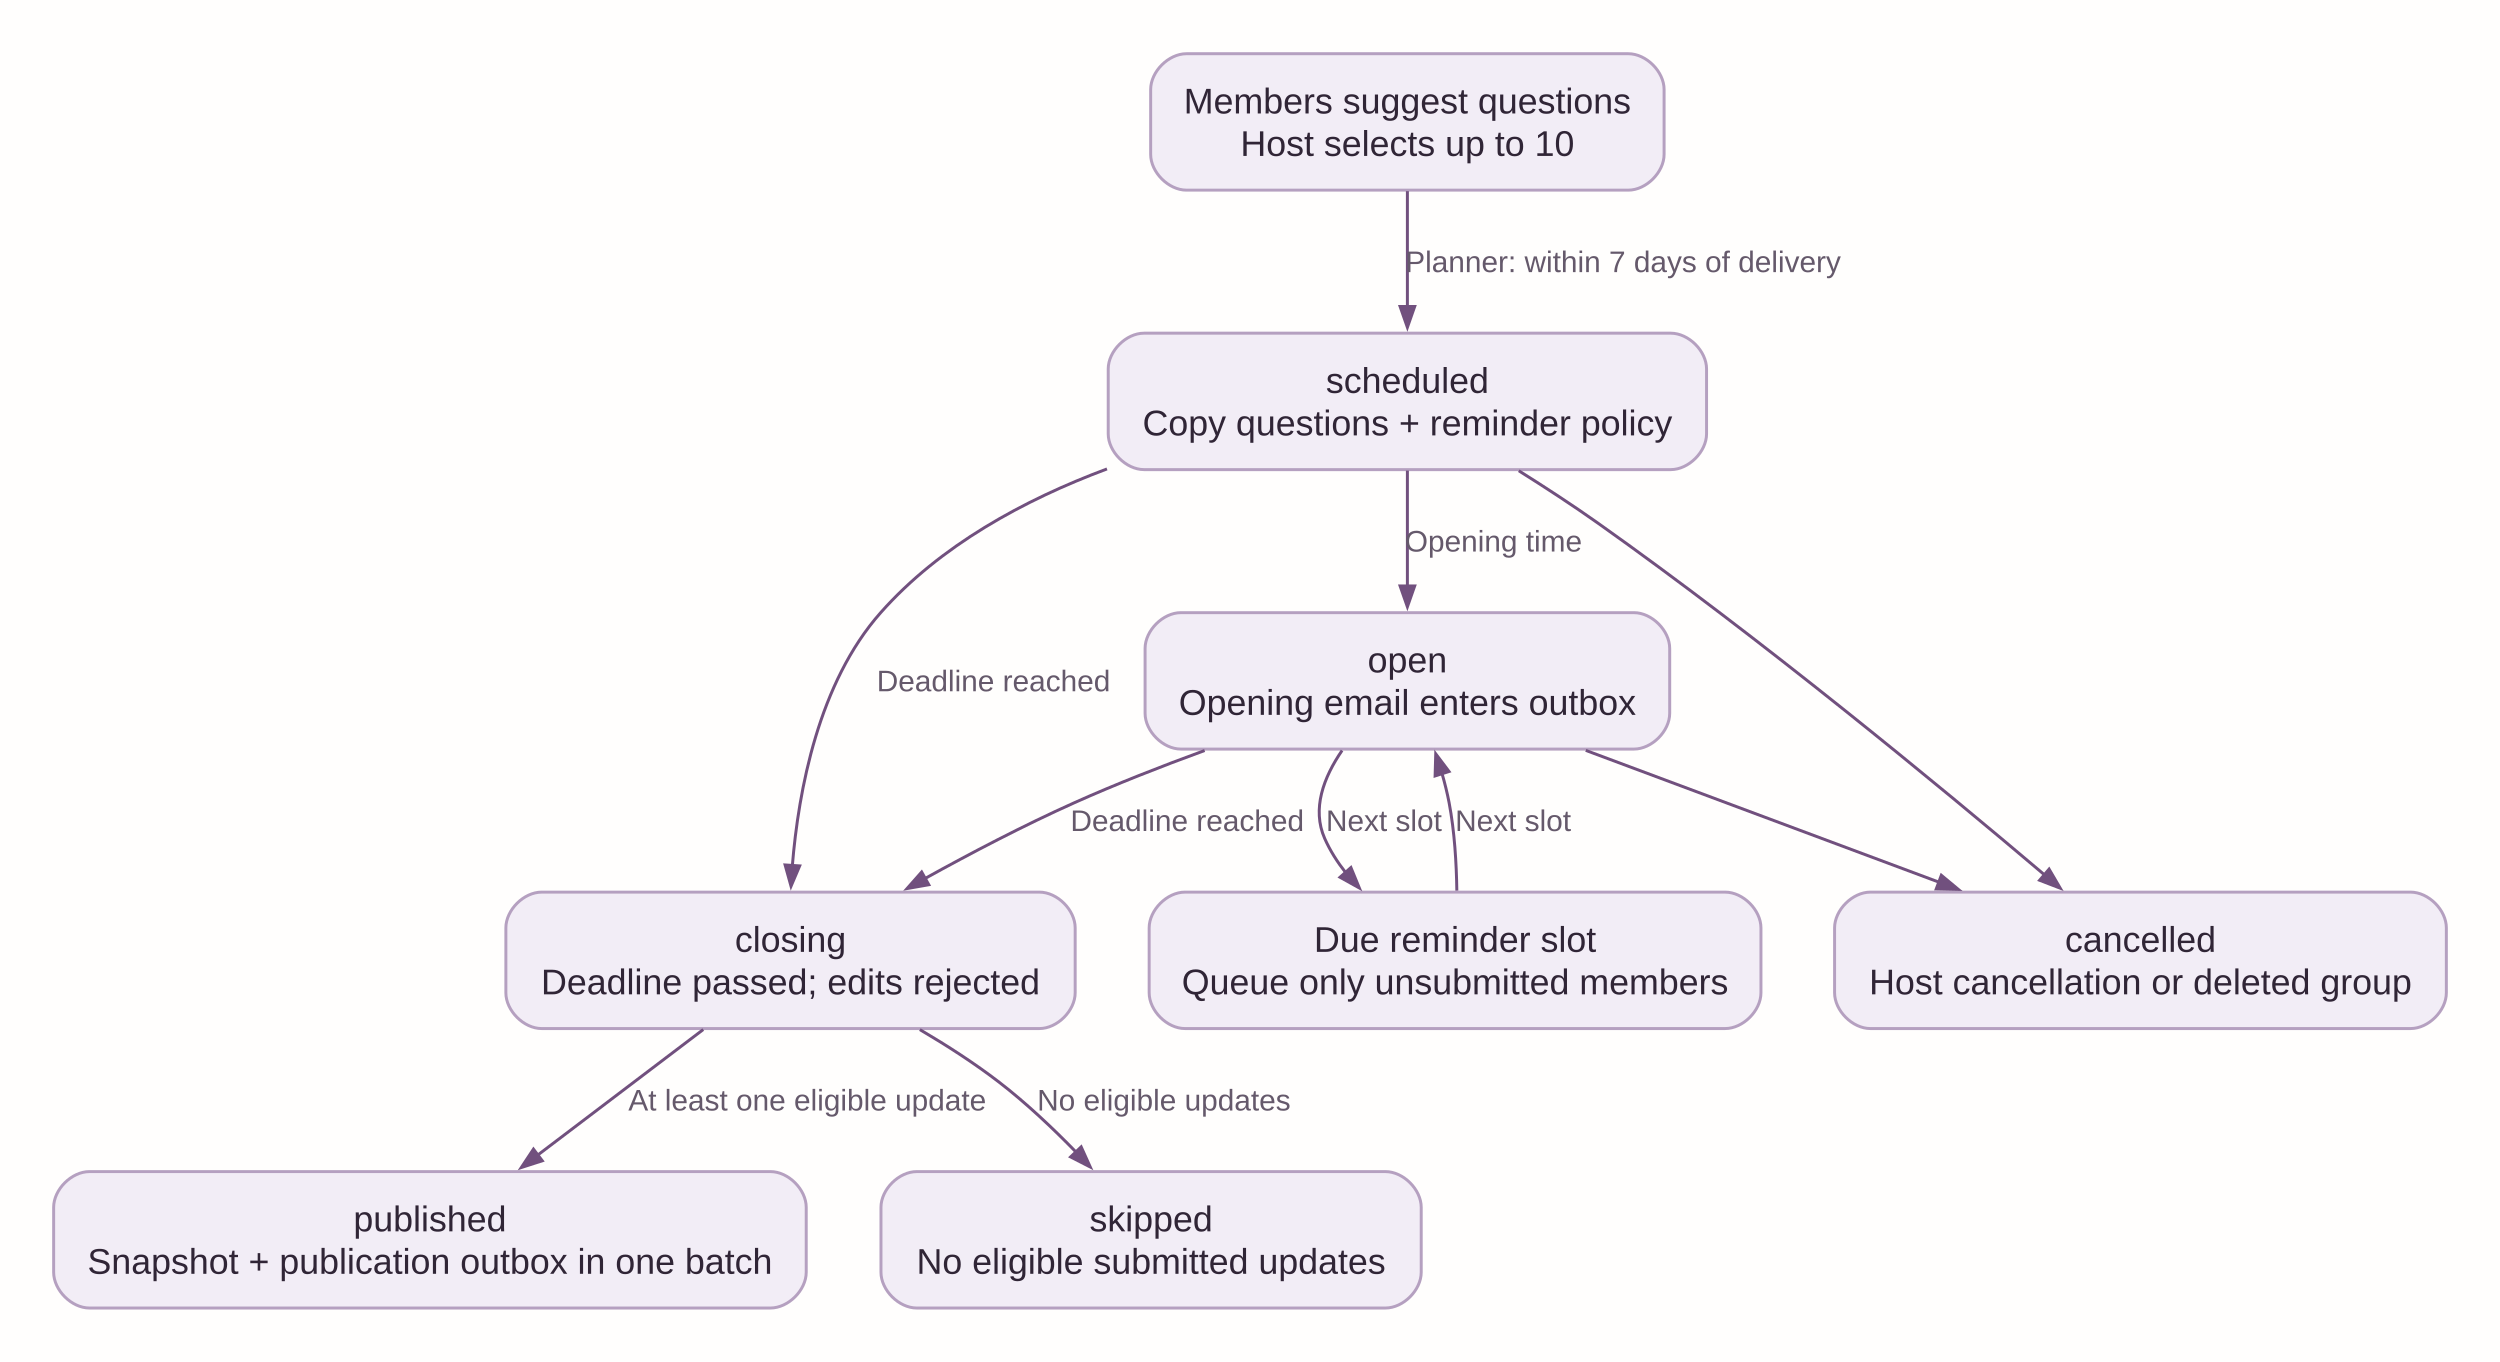
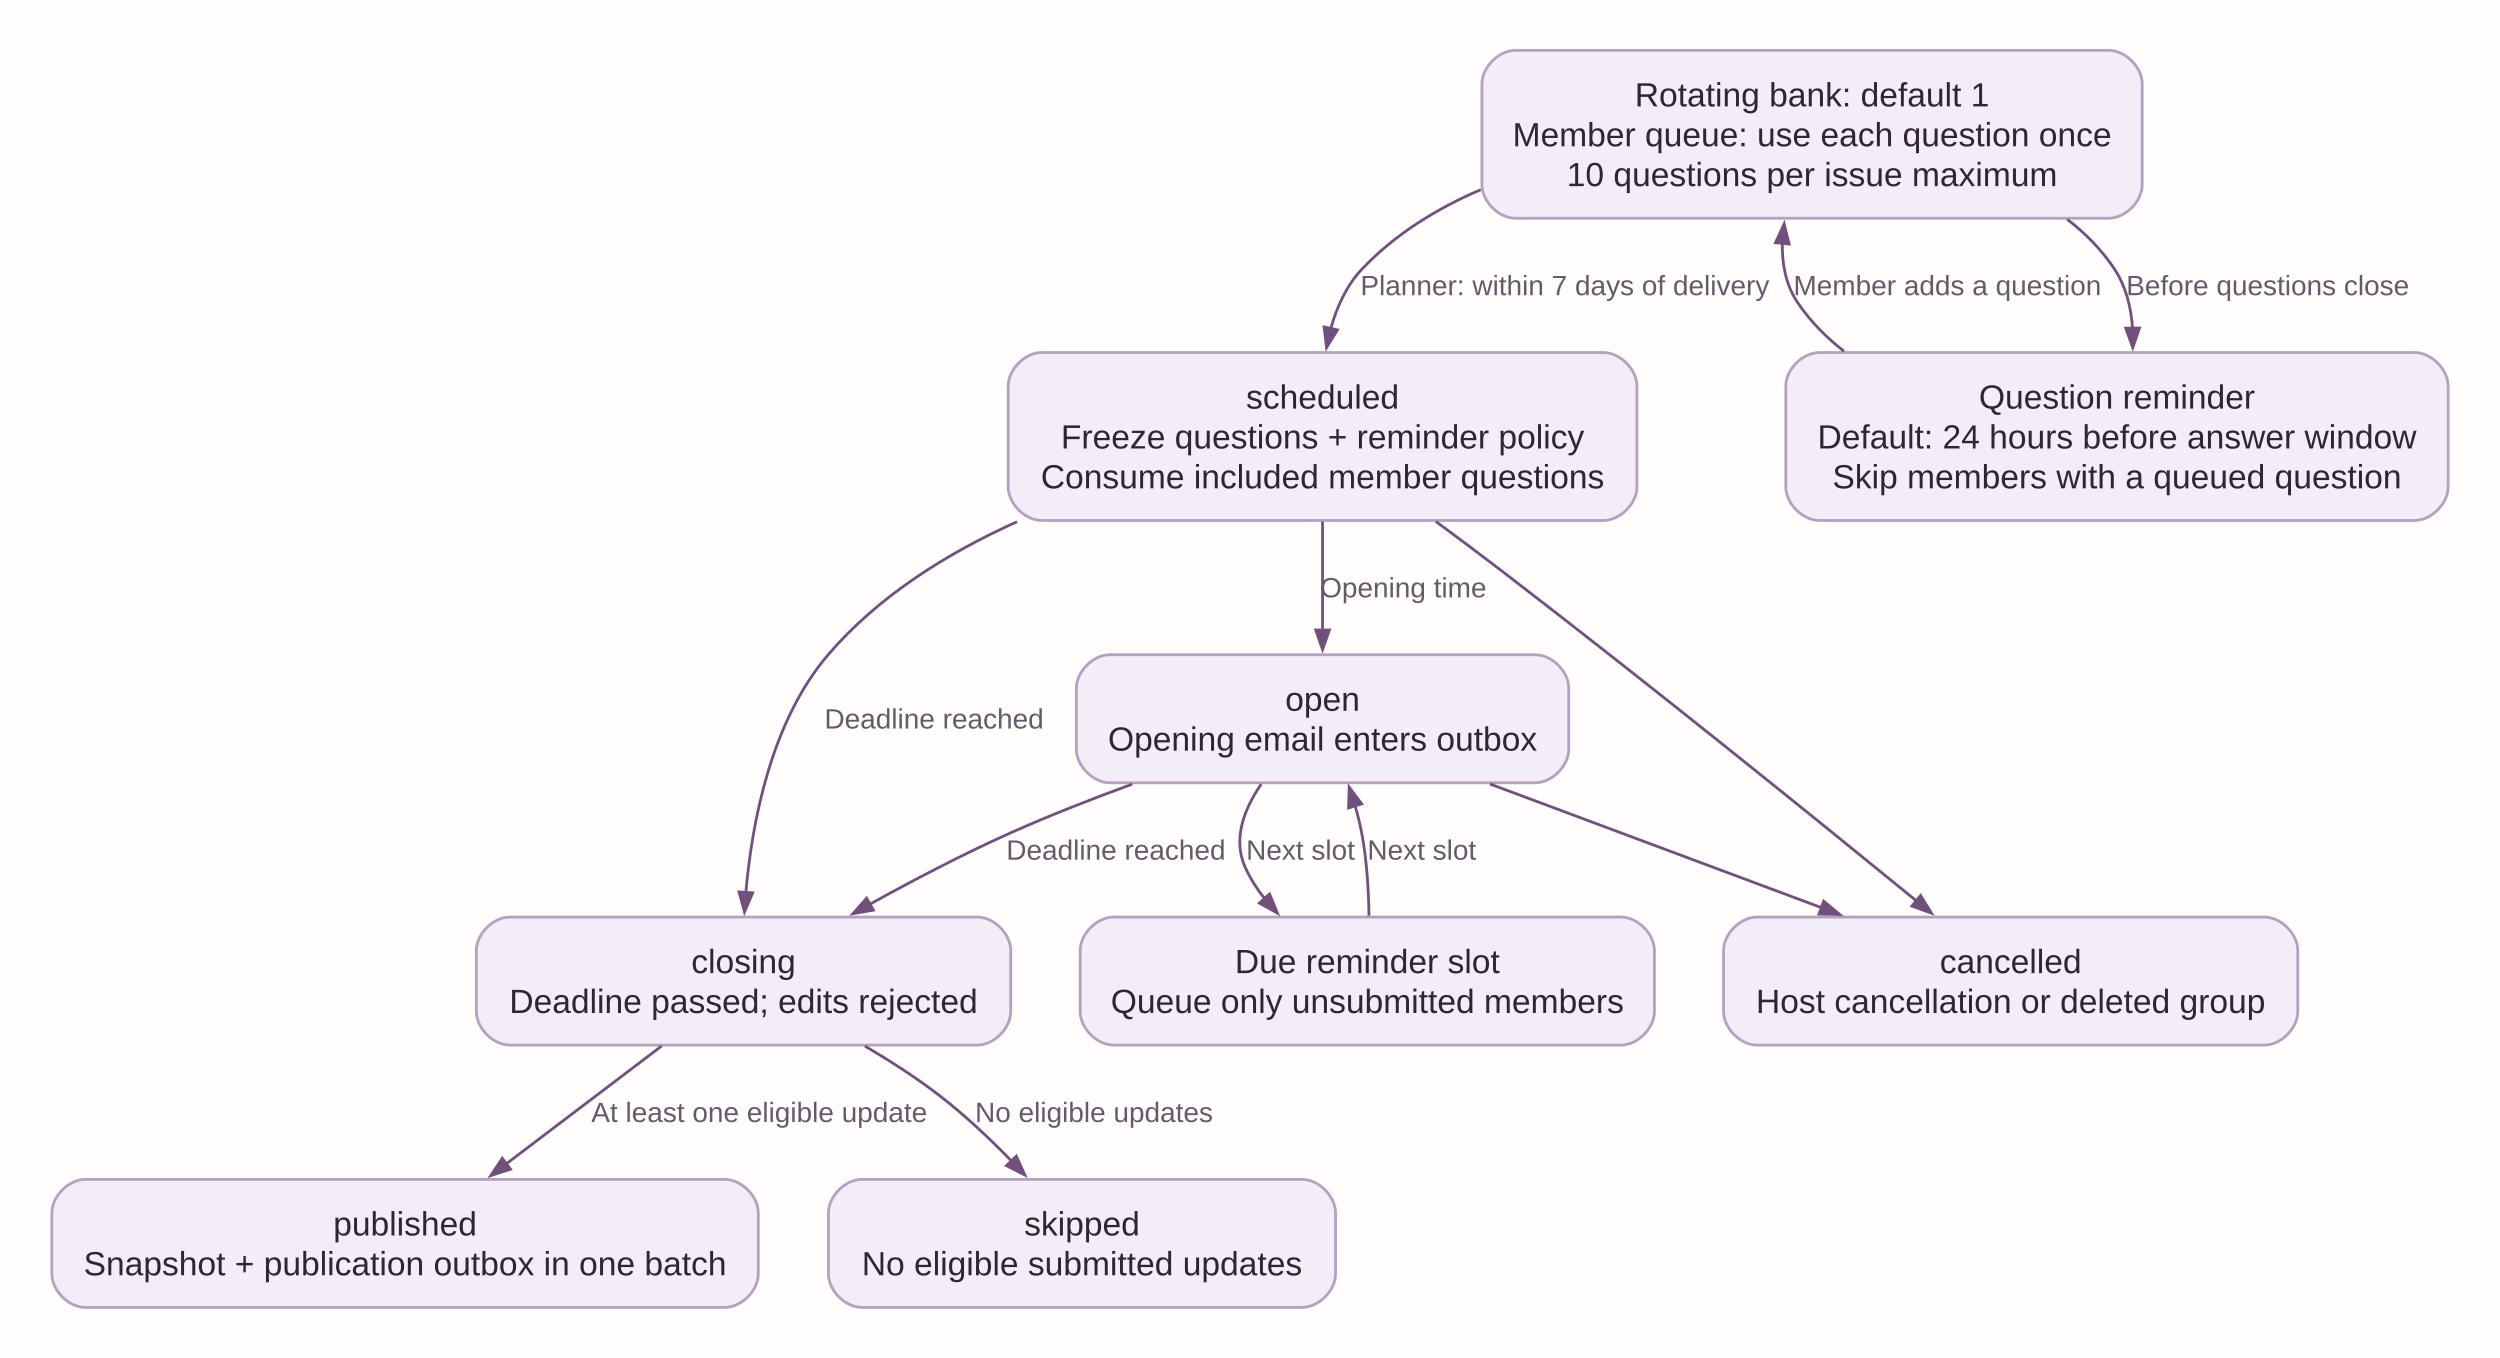
- <svg xmlns="http://www.w3.org/2000/svg" width="839pt" height="457pt" viewBox="0.00 0.00 838.91 456.90">
-   <g id="graph0" class="graph" transform="scale(1 1) rotate(0) translate(18 438.9)">
-     <polygon fill="#fffefd" stroke="none" points="-18,18 -18,-438.9 820.91,-438.9 820.91,18 -18,18" />
+ <svg xmlns="http://www.w3.org/2000/svg" width="893pt" height="485pt" viewBox="0.00 0.00 892.66 485.40">
+   <g id="graph0" class="graph" transform="scale(1 1) rotate(0) translate(18 467.4)">
+     <polygon fill="#fffefd" stroke="none" points="-18,18 -18,-467.4 874.66,-467.4 874.66,18 -18,18" />
    <g id="node1" class="node">
-       <path fill="#f2edf6" stroke="#b5a0c0" d="M528.41,-420.9C528.41,-420.9 380.12,-420.9 380.12,-420.9 374.12,-420.9 368.12,-414.9 368.12,-408.9 368.12,-408.9 368.12,-387.12 368.12,-387.12 368.12,-381.12 374.12,-375.12 380.12,-375.12 380.12,-375.12 528.41,-375.12 528.41,-375.12 534.41,-375.12 540.41,-381.12 540.41,-387.12 540.41,-387.12 540.41,-408.9 540.41,-408.9 540.41,-414.9 534.41,-420.9 528.41,-420.9" />
-       <text text-anchor="middle" x="454.27" y="-400.86" font-family="Arial" font-size="12.00" fill="#302536">Members suggest questions</text>
-       <text text-anchor="middle" x="454.27" y="-386.61" font-family="Arial" font-size="12.00" fill="#302536">Host selects up to 10</text>
+       <path fill="#f2edf6" stroke="#b5a0c0" d="M735.29,-449.4C735.29,-449.4 523.25,-449.4 523.25,-449.4 517.25,-449.4 511.25,-443.4 511.25,-437.4 511.25,-437.4 511.25,-401.37 511.25,-401.37 511.25,-395.37 517.25,-389.37 523.25,-389.37 523.25,-389.37 735.29,-389.37 735.29,-389.37 741.29,-389.37 747.29,-395.37 747.29,-401.37 747.29,-401.37 747.29,-437.4 747.29,-437.4 747.29,-443.4 741.29,-449.4 735.29,-449.4" />
+       <text text-anchor="middle" x="629.27" y="-429.36" font-family="Arial" font-size="12.00" fill="#302536">Rotating bank: default 1</text>
+       <text text-anchor="middle" x="629.27" y="-415.11" font-family="Arial" font-size="12.00" fill="#302536">Member queue: use each question once</text>
+       <text text-anchor="middle" x="629.27" y="-400.86" font-family="Arial" font-size="12.00" fill="#302536">10 questions per issue maximum</text>
    </g>
    <g id="node2" class="node">
-       <path fill="#f2edf6" stroke="#b5a0c0" d="M542.66,-327.12C542.66,-327.12 365.88,-327.12 365.88,-327.12 359.88,-327.12 353.88,-321.12 353.88,-315.12 353.88,-315.12 353.88,-293.34 353.88,-293.34 353.88,-287.34 359.88,-281.34 365.88,-281.34 365.88,-281.34 542.66,-281.34 542.66,-281.34 548.66,-281.34 554.66,-287.34 554.66,-293.34 554.66,-293.34 554.66,-315.12 554.66,-315.12 554.66,-321.12 548.66,-327.12 542.66,-327.12" />
-       <text text-anchor="middle" x="454.27" y="-307.08" font-family="Arial" font-size="12.00" fill="#302536">scheduled</text>
-       <text text-anchor="middle" x="454.27" y="-292.83" font-family="Arial" font-size="12.00" fill="#302536">Copy questions + reminder policy</text>
+       <path fill="#f2edf6" stroke="#b5a0c0" d="M554.66,-341.37C554.66,-341.37 353.88,-341.37 353.88,-341.37 347.88,-341.37 341.88,-335.37 341.88,-329.37 341.88,-329.37 341.88,-293.34 341.88,-293.34 341.88,-287.34 347.88,-281.34 353.88,-281.34 353.88,-281.34 554.66,-281.34 554.66,-281.34 560.66,-281.34 566.66,-287.34 566.66,-293.34 566.66,-293.34 566.66,-329.37 566.66,-329.37 566.66,-335.37 560.66,-341.37 554.66,-341.37" />
+       <text text-anchor="middle" x="454.27" y="-321.33" font-family="Arial" font-size="12.00" fill="#302536">scheduled</text>
+       <text text-anchor="middle" x="454.27" y="-307.08" font-family="Arial" font-size="12.00" fill="#302536">Freeze questions + reminder policy</text>
+       <text text-anchor="middle" x="454.27" y="-292.83" font-family="Arial" font-size="12.00" fill="#302536">Consume included member questions</text>
+     </g>
+     <g id="edge3" class="edge">
+       <path fill="none" stroke="#71507e" d="M510.83,-399.6C495.03,-392.82 480.26,-383.68 468.52,-371.37 462.85,-365.42 459.31,-357.62 457.13,-349.64" />
+       <polygon fill="#71507e" stroke="#71507e" points="459.6,-349.46 455.7,-343.15 454.81,-350.51 459.6,-349.46" />
+       <text text-anchor="middle" x="540.89" y="-361.87" font-family="Arial" font-size="10.00" fill="#65596b">Planner: within 7 days of delivery</text>
+     </g>
+     <g id="node9" class="node">
+       <path fill="#f2edf6" stroke="#b5a0c0" d="M844.66,-341.37C844.66,-341.37 631.88,-341.37 631.88,-341.37 625.88,-341.37 619.88,-335.37 619.88,-329.37 619.88,-329.37 619.88,-293.34 619.88,-293.34 619.88,-287.34 625.88,-281.34 631.88,-281.34 631.88,-281.34 844.66,-281.34 844.66,-281.34 850.66,-281.34 856.66,-287.34 856.66,-293.34 856.66,-293.34 856.66,-329.37 856.66,-329.37 856.66,-335.37 850.66,-341.37 844.66,-341.37" />
+       <text text-anchor="middle" x="738.27" y="-321.33" font-family="Arial" font-size="12.00" fill="#302536">Question reminder</text>
+       <text text-anchor="middle" x="738.27" y="-307.08" font-family="Arial" font-size="12.00" fill="#302536">Default: 24 hours before answer window</text>
+       <text text-anchor="middle" x="738.27" y="-292.83" font-family="Arial" font-size="12.00" fill="#302536">Skip members with a queued question</text>
    </g>
    <g id="edge1" class="edge">
-       <path fill="none" stroke="#71507e" d="M454.27,-374.79C454.27,-363.15 454.27,-348.72 454.27,-336.02" />
-       <polygon fill="#71507e" stroke="#71507e" points="456.72,-336.07 454.27,-329.07 451.82,-336.07 456.72,-336.07" />
-       <text text-anchor="middle" x="526.64" y="-347.62" font-family="Arial" font-size="10.00" fill="#65596b">Planner: within 7 days of delivery</text>
+       <path fill="none" stroke="#71507e" d="M720.48,-388.99C726.97,-384 732.73,-378.17 737.27,-371.37 741.49,-365.05 743.35,-357.44 743.86,-349.81" />
+       <polygon fill="#71507e" stroke="#71507e" points="746.31,-350.13 743.92,-343.11 741.41,-350.08 746.31,-350.13" />
+       <text text-anchor="middle" x="792.15" y="-361.87" font-family="Arial" font-size="10.00" fill="#65596b">Before questions close</text>
    </g>
    <g id="node3" class="node">
      <path fill="#f2edf6" stroke="#b5a0c0" d="M530.29,-233.34C530.29,-233.34 378.25,-233.34 378.25,-233.34 372.25,-233.34 366.25,-227.34 366.25,-221.34 366.25,-221.34 366.25,-199.56 366.25,-199.56 366.25,-193.56 372.25,-187.56 378.25,-187.56 378.25,-187.56 530.29,-187.56 530.29,-187.56 536.29,-187.56 542.29,-193.56 542.29,-199.56 542.29,-199.56 542.29,-221.34 542.29,-221.34 542.29,-227.34 536.29,-233.34 530.29,-233.34" />
      <text text-anchor="middle" x="454.27" y="-213.3" font-family="Arial" font-size="12.00" fill="#302536">open</text>
      <text text-anchor="middle" x="454.27" y="-199.05" font-family="Arial" font-size="12.00" fill="#302536">Opening email enters outbox</text>
    </g>
-     <g id="edge2" class="edge">
-       <path fill="none" stroke="#71507e" d="M454.27,-281.01C454.27,-269.37 454.27,-254.94 454.27,-242.24" />
-       <polygon fill="#71507e" stroke="#71507e" points="456.72,-242.29 454.27,-235.29 451.82,-242.29 456.72,-242.29" />
+     <g id="edge4" class="edge">
+       <path fill="none" stroke="#71507e" d="M454.27,-280.95C454.27,-268.64 454.27,-254.34 454.27,-241.92" />
+       <polygon fill="#71507e" stroke="#71507e" points="456.72,-242.19 454.27,-235.19 451.82,-242.19 456.72,-242.19" />
      <text text-anchor="middle" x="483.14" y="-253.84" font-family="Arial" font-size="10.00" fill="#65596b">Opening time</text>
    </g>
    <g id="node5" class="node">
      <path fill="#f2edf6" stroke="#b5a0c0" d="M330.79,-139.56C330.79,-139.56 163.75,-139.56 163.75,-139.56 157.75,-139.56 151.75,-133.56 151.75,-127.56 151.75,-127.56 151.75,-105.78 151.75,-105.78 151.75,-99.78 157.75,-93.78 163.75,-93.78 163.75,-93.78 330.79,-93.78 330.79,-93.78 336.79,-93.78 342.79,-99.78 342.79,-105.78 342.79,-105.78 342.79,-127.56 342.79,-127.56 342.79,-133.56 336.79,-139.56 330.79,-139.56" />
      <text text-anchor="middle" x="247.27" y="-119.52" font-family="Arial" font-size="12.00" fill="#302536">closing</text>
      <text text-anchor="middle" x="247.27" y="-105.27" font-family="Arial" font-size="12.00" fill="#302536">Deadline passed; edits rejected</text>
    </g>
-     <g id="edge5" class="edge">
-       <path fill="none" stroke="#71507e" d="M353.46,-281.57C325.52,-271.14 297.43,-255.82 277.52,-233.34 256.74,-209.89 249.95,-173.88 247.87,-148.28" />
-       <polygon fill="#71507e" stroke="#71507e" points="250.34,-148.36 247.44,-141.54 245.45,-148.68 250.34,-148.36" />
+     <g id="edge7" class="edge">
+       <path fill="none" stroke="#71507e" d="M345.04,-280.88C319.91,-269.59 295.37,-254.19 277.52,-233.34 257.15,-209.54 250.28,-173.59 248.08,-148.1" />
+       <polygon fill="#71507e" stroke="#71507e" points="250.54,-148.2 247.61,-141.39 245.66,-148.55 250.54,-148.2" />
      <text text-anchor="middle" x="315.39" y="-206.95" font-family="Arial" font-size="10.00" fill="#65596b">Deadline reached</text>
    </g>
    <g id="node8" class="node">
      <path fill="#f2edf6" stroke="#b5a0c0" d="M790.91,-139.56C790.91,-139.56 609.62,-139.56 609.62,-139.56 603.62,-139.56 597.62,-133.56 597.62,-127.56 597.62,-127.56 597.62,-105.78 597.62,-105.78 597.62,-99.78 603.62,-93.78 609.62,-93.78 609.62,-93.78 790.91,-93.78 790.91,-93.78 796.91,-93.78 802.91,-99.78 802.91,-105.78 802.91,-105.78 802.91,-127.56 802.91,-127.56 802.91,-133.56 796.91,-139.56 790.91,-139.56" />
      <text text-anchor="middle" x="700.27" y="-119.52" font-family="Arial" font-size="12.00" fill="#302536">cancelled</text>
      <text text-anchor="middle" x="700.27" y="-105.27" font-family="Arial" font-size="12.00" fill="#302536">Host cancellation or deleted group</text>
    </g>
-     <g id="edge9" class="edge">
-       <path fill="none" stroke="#71507e" d="M491.64,-280.96C500.5,-275.4 509.83,-269.32 518.27,-263.34 572.68,-224.81 632.44,-175.54 668.12,-145.31" />
-       <polygon fill="#71507e" stroke="#71507e" points="669.6,-147.28 673.34,-140.88 666.42,-143.54 669.6,-147.28" />
+     <g id="edge11" class="edge">
+       <path fill="none" stroke="#71507e" d="M494.74,-281.01C502.59,-275.21 510.72,-269.13 518.27,-263.34 570.72,-223.11 630.33,-174.92 666.61,-145.3" />
+       <polygon fill="#71507e" stroke="#71507e" points="668.07,-147.27 671.94,-140.95 664.96,-143.48 668.07,-147.27" />
    </g>
    <g id="node4" class="node">
      <path fill="#f2edf6" stroke="#b5a0c0" d="M560.91,-139.56C560.91,-139.56 379.62,-139.56 379.62,-139.56 373.62,-139.56 367.62,-133.56 367.62,-127.56 367.62,-127.56 367.62,-105.78 367.62,-105.78 367.62,-99.78 373.62,-93.78 379.62,-93.78 379.62,-93.78 560.91,-93.78 560.91,-93.78 566.91,-93.78 572.91,-99.78 572.91,-105.78 572.91,-105.78 572.91,-127.56 572.91,-127.56 572.91,-133.56 566.91,-139.56 560.91,-139.56" />
      <text text-anchor="middle" x="470.27" y="-119.52" font-family="Arial" font-size="12.00" fill="#302536">Due reminder slot</text>
      <text text-anchor="middle" x="470.27" y="-105.27" font-family="Arial" font-size="12.00" fill="#302536">Queue only unsubmitted members</text>
    </g>
-     <g id="edge3" class="edge">
+     <g id="edge5" class="edge">
      <path fill="none" stroke="#71507e" d="M432.35,-187.09C426.15,-178.07 422.15,-167.47 426.52,-157.56 428.34,-153.45 430.81,-149.57 433.66,-145.98" />
      <polygon fill="#71507e" stroke="#71507e" points="435.32,-147.81 438.14,-140.95 431.66,-144.55 435.32,-147.81" />
      <text text-anchor="middle" x="446.39" y="-160.06" font-family="Arial" font-size="10.00" fill="#65596b">Next slot</text>
    </g>
-     <g id="edge6" class="edge">
+     <g id="edge8" class="edge">
      <path fill="none" stroke="#71507e" d="M386.23,-187.08C371.64,-181.75 356.43,-175.79 342.52,-169.56 325.68,-162.02 307.77,-152.65 292.09,-143.96" />
      <polygon fill="#71507e" stroke="#71507e" points="293.67,-142.04 286.37,-140.76 291.28,-146.31 293.67,-142.04" />
      <text text-anchor="middle" x="380.39" y="-160.06" font-family="Arial" font-size="10.00" fill="#65596b">Deadline reached</text>
    </g>
-     <g id="edge10" class="edge">
+     <g id="edge12" class="edge">
      <path fill="none" stroke="#71507e" d="M514.13,-187.12C549.98,-173.74 595.65,-156.7 632.78,-142.85" />
      <polygon fill="#71507e" stroke="#71507e" points="633.44,-145.22 639.15,-140.47 631.73,-140.63 633.44,-145.22" />
    </g>
-     <g id="edge4" class="edge">
+     <g id="edge6" class="edge">
      <path fill="none" stroke="#71507e" d="M470.86,-140.06C470.73,-149.27 470.09,-160 468.27,-169.56 467.65,-172.79 466.83,-176.12 465.88,-179.4" />
      <polygon fill="#71507e" stroke="#71507e" points="463.57,-178.55 463.78,-185.97 468.24,-180.04 463.57,-178.55" />
      <text text-anchor="middle" x="489.74" y="-160.06" font-family="Arial" font-size="10.00" fill="#65596b">Next slot</text>
    </g>
    <g id="node6" class="node">
      <path fill="#f2edf6" stroke="#b5a0c0" d="M240.54,-45.78C240.54,-45.78 12,-45.78 12,-45.78 6,-45.78 0,-39.78 0,-33.78 0,-33.78 0,-12 0,-12 0,-6 6,0 12,0 12,0 240.54,0 240.54,0 246.54,0 252.54,-6 252.54,-12 252.54,-12 252.54,-33.78 252.54,-33.78 252.54,-39.78 246.54,-45.78 240.54,-45.78" />
      <text text-anchor="middle" x="126.27" y="-25.74" font-family="Arial" font-size="12.00" fill="#302536">published</text>
      <text text-anchor="middle" x="126.27" y="-11.49" font-family="Arial" font-size="12.00" fill="#302536">Snapshot + publication outbox in one batch</text>
    </g>
-     <g id="edge7" class="edge">
+     <g id="edge9" class="edge">
      <path fill="none" stroke="#71507e" d="M217.98,-93.45C201.16,-80.7 179.91,-64.58 162.1,-51.07" />
      <polygon fill="#71507e" stroke="#71507e" points="163.97,-49.41 156.92,-47.14 161.01,-53.32 163.97,-49.41" />
      <text text-anchor="middle" x="252.89" y="-66.28" font-family="Arial" font-size="10.00" fill="#65596b">At least one eligible update</text>
    </g>
    <g id="node7" class="node">
      <path fill="#f2edf6" stroke="#b5a0c0" d="M446.91,-45.78C446.91,-45.78 289.62,-45.78 289.62,-45.78 283.62,-45.78 277.62,-39.78 277.62,-33.78 277.62,-33.78 277.62,-12 277.62,-12 277.62,-6 283.62,0 289.62,0 289.62,0 446.91,0 446.91,0 452.91,0 458.91,-6 458.91,-12 458.91,-12 458.91,-33.78 458.91,-33.78 458.91,-39.78 452.91,-45.78 446.91,-45.78" />
      <text text-anchor="middle" x="368.27" y="-25.74" font-family="Arial" font-size="12.00" fill="#302536">skipped</text>
      <text text-anchor="middle" x="368.27" y="-11.49" font-family="Arial" font-size="12.00" fill="#302536">No eligible submitted updates</text>
    </g>
-     <g id="edge8" class="edge">
+     <g id="edge10" class="edge">
      <path fill="none" stroke="#71507e" d="M290.67,-93.43C299.76,-88.09 309.07,-82.09 317.27,-75.78 326.28,-68.84 335.27,-60.37 343.12,-52.29" />
      <polygon fill="#71507e" stroke="#71507e" points="344.8,-54.08 347.85,-47.32 341.25,-50.7 344.8,-54.08" />
      <text text-anchor="middle" x="372.56" y="-66.28" font-family="Arial" font-size="10.00" fill="#65596b">No eligible updates</text>
    </g>
+     <g id="edge2" class="edge">
+       <path fill="none" stroke="#71507e" d="M640.69,-341.84C634.26,-346.8 628.56,-352.6 624.02,-359.37 619.82,-365.65 618.46,-373.18 618.65,-380.73" />
+       <polygon fill="#71507e" stroke="#71507e" points="616.18,-380.62 619.28,-387.36 621.06,-380.16 616.18,-380.62" />
+       <text text-anchor="middle" x="677.64" y="-361.87" font-family="Arial" font-size="10.00" fill="#65596b">Member adds a question</text>
+     </g>
  </g>
</svg>
